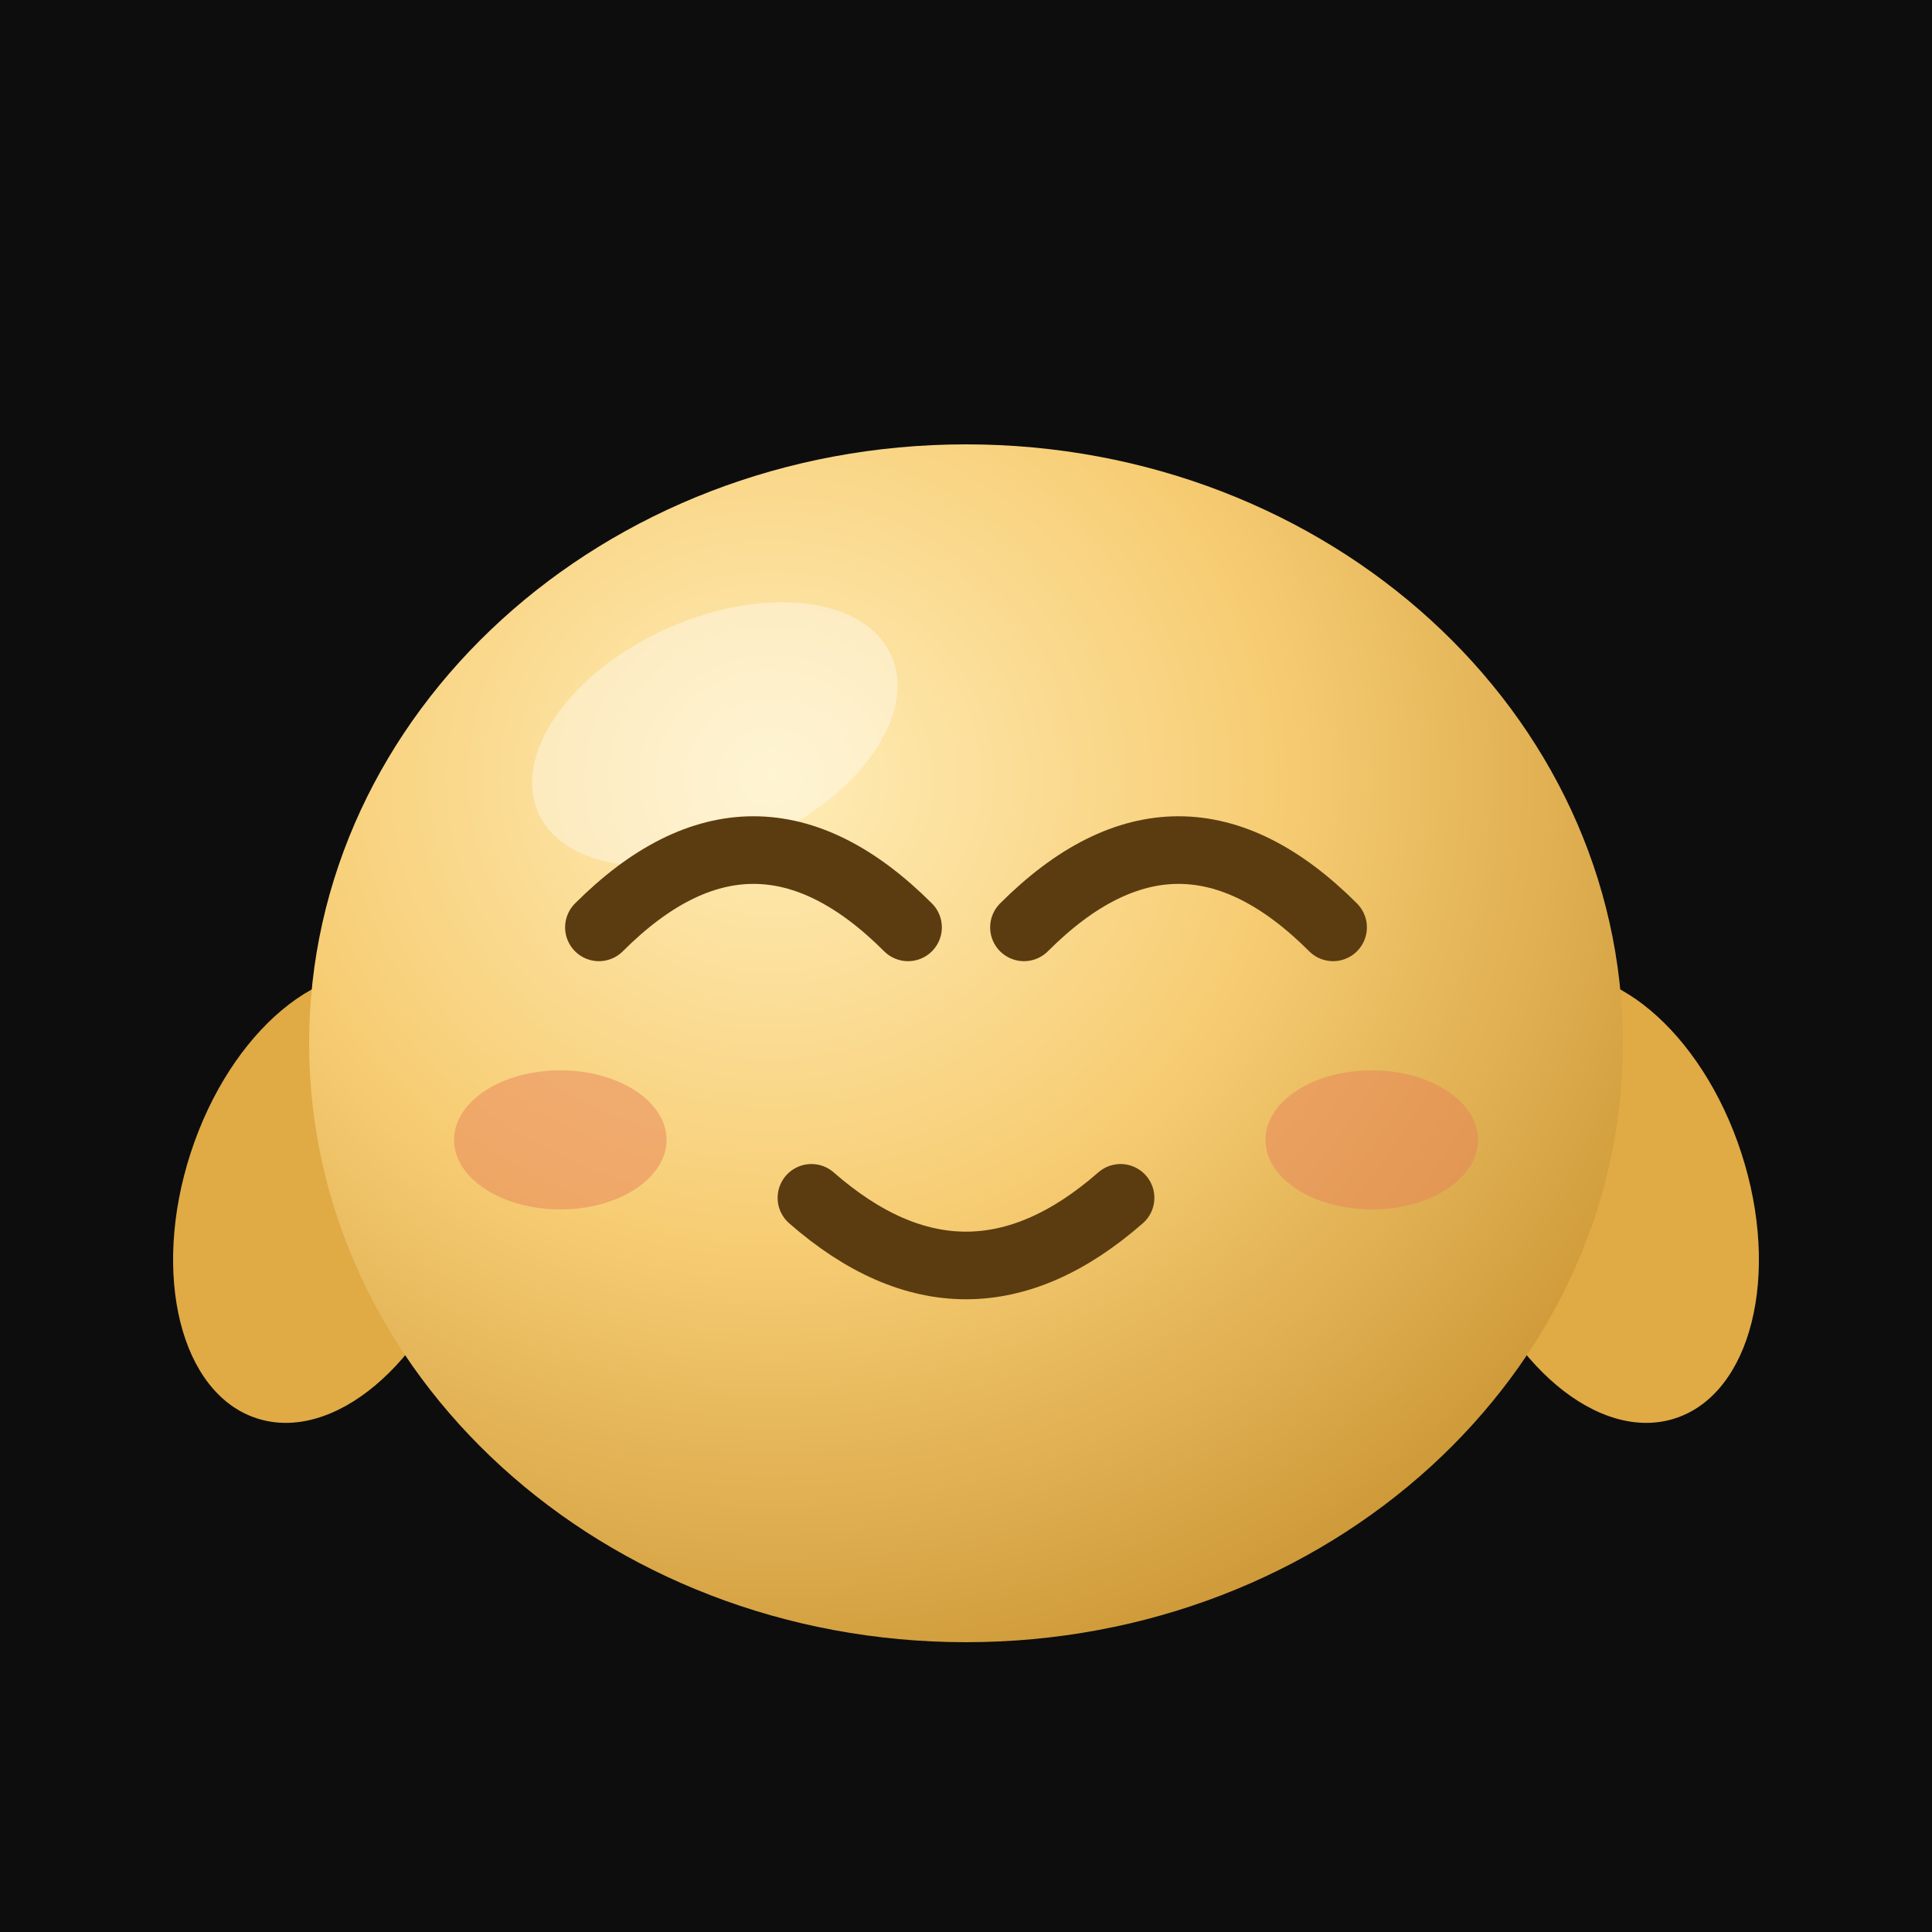
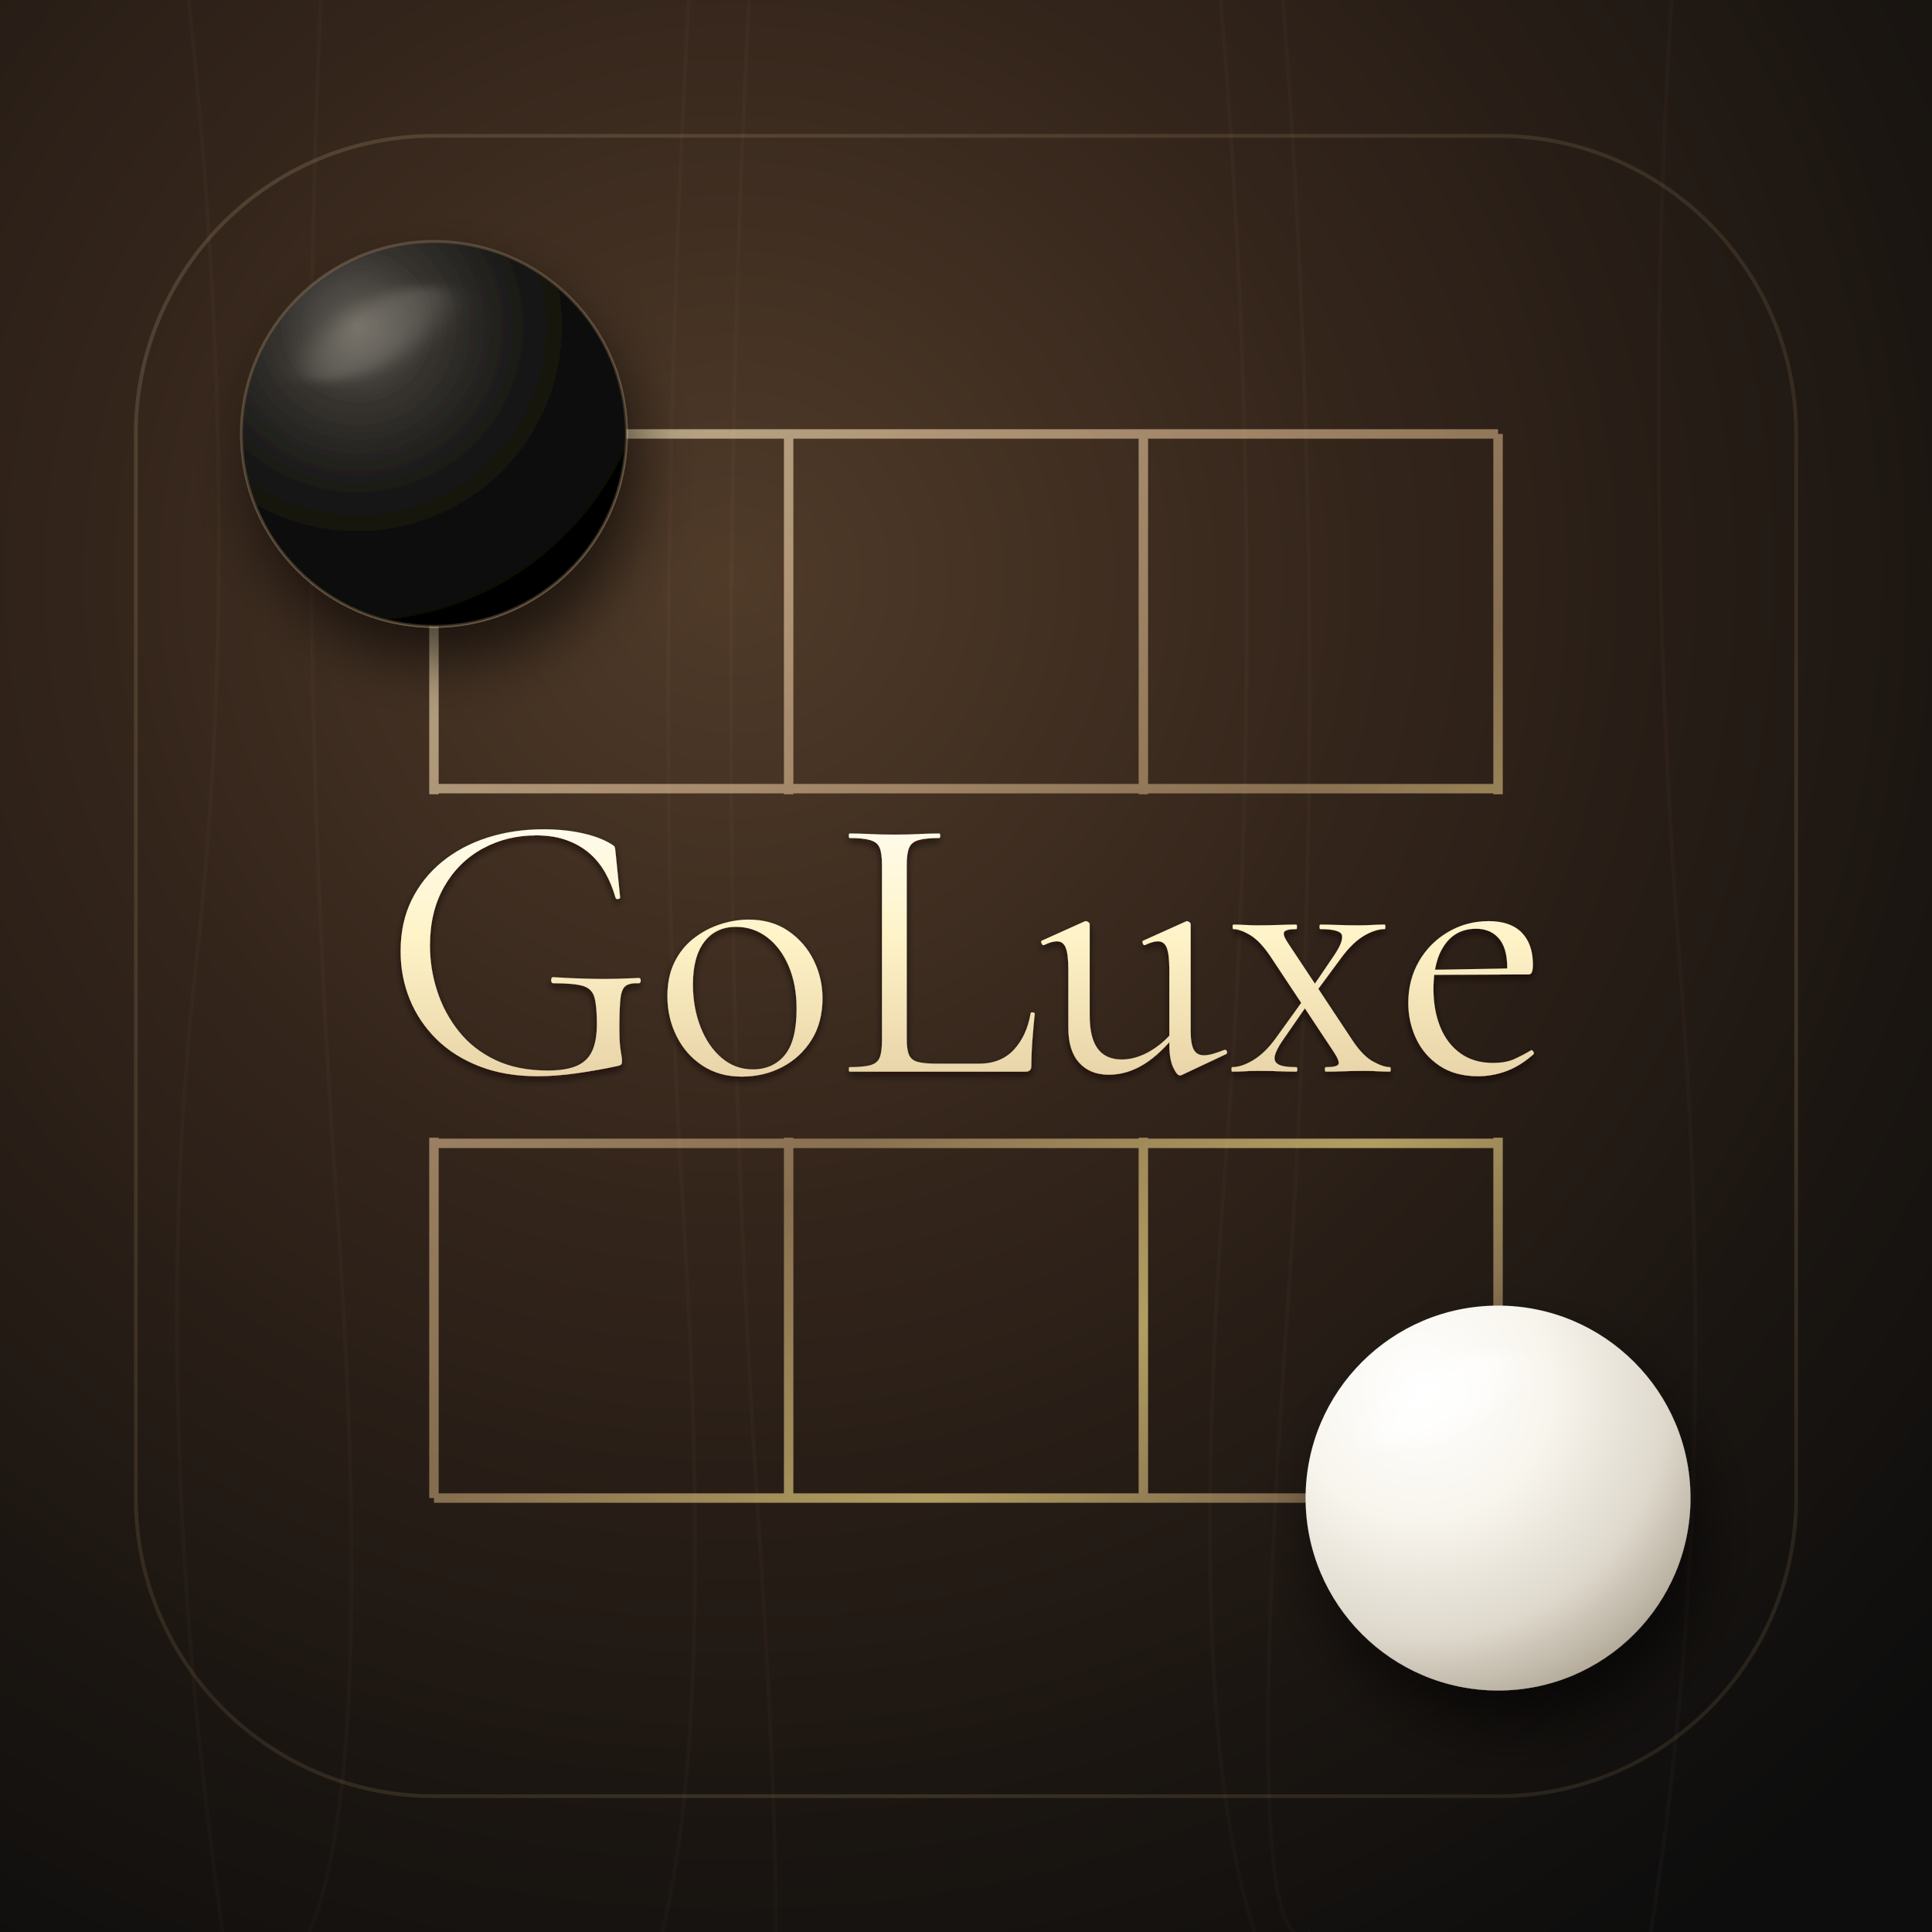
- <svg xmlns="http://www.w3.org/2000/svg" width="1024" height="1024" viewBox="0 0 100 100">
-   <rect width="100" height="100" fill="#0d0d0d" />
+ <svg xmlns="http://www.w3.org/2000/svg" width="1024" height="1024" viewBox="0 0 1024 1024">
  <defs>
-     <radialGradient id="ishi-body" cx="35%" cy="28%" r="85%">
-       <stop offset="0%" stop-color="#ffedb8" />
-       <stop offset="45%" stop-color="#f7cd74" />
-       <stop offset="100%" stop-color="#c68f2c" />
+     <radialGradient id="wood" cx=".38" cy=".3" r=".85">
+       <stop stop-color="#503b29" />
+       <stop offset=".38" stop-color="#34251b" />
+       <stop offset=".76" stop-color="#1a1511" />
+       <stop offset="1" stop-color="#0d0d0d" />
    </radialGradient>
+     <linearGradient id="gold" x1="0" y1="0" x2=".8" y2="1">
+       <stop stop-color="#fef3c7" />
+       <stop offset=".3" stop-color="#e3c19a" />
+       <stop offset=".6" stop-color="#b89a6f" />
+       <stop offset=".84" stop-color="#fde68a" />
+       <stop offset="1" stop-color="#b89a6f" />
+     </linearGradient>
+     <linearGradient id="letter-gold" x1="0" y1="0" x2="0" y2="1">
+       <stop stop-color="#fffbeb" />
+       <stop offset=".44" stop-color="#fef3c7" />
+       <stop offset="1" stop-color="#e8d4a8" />
+     </linearGradient>
+     <radialGradient id="black" cx=".3" cy=".22" r=".8">
+       <stop stop-color="#615d56" />
+       <stop offset=".25" stop-color="#36332f" />
+       <stop offset=".6" stop-color="#141412" />
+       <stop offset="1" stop-color="#050505" />
+     </radialGradient>
+     <radialGradient id="white" cx=".3" cy=".22" r=".85">
+       <stop stop-color="#ffffff" />
+       <stop offset=".4" stop-color="#f8f5ed" />
+       <stop offset=".76" stop-color="#ded8cc" />
+       <stop offset="1" stop-color="#b3aa99" />
+     </radialGradient>
+     <mask id="grid-clear-title">
+       <rect width="1024" height="1024" fill="white" />
+       <rect x="160" y="421" width="704" height="182" fill="black" />
+     </mask>
+     <filter id="stone-shadow" x="-50%" y="-50%" width="200%" height="200%">
+       <feDropShadow dx="6" dy="18" stdDeviation="16" flood-color="#000000" flood-opacity=".6" />
+     </filter>
+     <filter id="text-shadow" x="-10%" y="-30%" width="120%" height="160%">
+       <feDropShadow dx="0" dy="2" stdDeviation="2" flood-color="#090604" flood-opacity=".65" />
+     </filter>
+     <filter id="sheen">
+       <feGaussianBlur stdDeviation="6" />
+     </filter>
  </defs>
-   <ellipse cx="17" cy="62" rx="7.5" ry="12" fill="#e0aa45" transform="rotate(18 17 62)" />
-   <ellipse cx="83" cy="62" rx="7.5" ry="12" fill="#e0aa45" transform="rotate(-18 83 62)" />
-   <ellipse cx="50" cy="54" rx="34" ry="31" fill="url(#ishi-body)" />
-   <ellipse cx="37" cy="38" rx="10" ry="6" fill="#fff" opacity=".38" transform="rotate(-24 37 38)" />
-   <g stroke="#5a3c10" stroke-width="3.5" fill="none" stroke-linecap="round">
-     <path d="M31 48 q8 -8 16 0" />
-     <path d="M53 48 q8 -8 16 0" />
-     <path d="M42 62 q8 7 16 0" />
+   <rect width="1024" height="1024" fill="url(#wood)" />
+   <g fill="none" stroke="#d0a879" stroke-opacity=".035" stroke-width="2">
+     <path d="M100 0 Q130 280 104 510 T118 1024 M170 0 Q156 320 178 630 T164 1024 M365 0 Q345 370 362 640 T351 1024 M647 0 Q673 310 650 610 T665 1024 M886 0 Q870 250 891 520 T875 1024 M397 0 Q376 410 401 790 T389 1024 M680 0 Q707 350 682 700 T695 1024" />
  </g>
-   <ellipse cx="29" cy="59" rx="5.5" ry="3.6" fill="#e8825a" opacity=".5" />
-   <ellipse cx="71" cy="59" rx="5.5" ry="3.6" fill="#e8825a" opacity=".5" />
+   <rect x="72" y="72" width="880" height="880" rx="158" fill="none" stroke="url(#gold)" stroke-width="2" opacity=".14" />
+   <g stroke="url(#gold)" stroke-width="5" stroke-linecap="butt" opacity=".64" mask="url(#grid-clear-title)">
+     <path d="M230 230H794 M230 418H794 M230 606H794 M230 794H794 M230 230V794 M418 230V794 M606 230V794 M794 230V794" fill="none" />
+   </g>
+   <g filter="url(#stone-shadow)">
+     <circle cx="230" cy="230" r="102" fill="url(#black)" stroke="#bca47b" stroke-opacity=".26" stroke-width="1.5" />
+     <circle cx="794" cy="794" r="102" fill="url(#white)" />
+   </g>
+   <ellipse cx="199" cy="177" rx="43" ry="16" transform="rotate(-30 199 177)" fill="#fff9e9" opacity=".15" filter="url(#sheen)" />
+   <ellipse cx="764" cy="742" rx="43" ry="16" transform="rotate(-30 764 742)" fill="#ffffff" opacity=".55" filter="url(#sheen)" />
+   <path d="M284.851 570.424Q267.681 570.424 254.147 565.172Q240.613 559.92 231.321 550.729Q222.029 541.538 217.181 529.62Q212.333 517.702 212.333 504.168Q212.333 489.018 218.09 477.201Q223.847 465.384 234.149 456.9Q244.451 448.416 258.288 443.972Q272.125 439.528 288.083 439.528Q298.991 439.528 308.384 441.548Q317.777 443.568 324.039 447.406Q325.453 448.214 325.756 448.82Q326.059 449.426 326.261 451.85L328.685 475.686Q328.685 476.292 327.675 476.494Q326.665 476.696 326.261 475.888Q324.241 468.616 320.807 462.556Q317.373 456.496 312.323 452.153Q307.273 447.81 300.304 445.285Q293.335 442.76 284.245 442.76Q268.489 442.76 255.662 449.83Q242.835 456.9 235.361 470.03Q227.887 483.16 227.887 501.138Q227.887 513.46 231.725 525.277Q235.563 537.094 243.239 546.689Q250.915 556.284 262.631 561.839Q274.347 567.394 290.305 567.394Q299.799 567.394 305.556 564.97Q311.313 562.546 313.838 557.092Q316.363 551.638 316.363 542.75Q316.363 533.054 315.05 528.509Q313.737 523.964 308.99 522.55Q304.243 521.136 293.335 521.136Q292.123 521.136 292.123 519.52Q292.123 517.904 293.133 517.904Q306.061 518.712 316.565 518.813Q327.069 518.914 338.583 518.308Q339.593 518.308 339.593 519.722Q339.593 521.136 338.583 521.136Q333.937 520.934 331.715 522.449Q329.493 523.964 328.887 529.014Q328.281 534.064 328.281 544.77Q328.281 551.436 328.685 554.668Q329.089 557.9 329.392 559.415Q329.695 560.93 329.695 562.546Q329.695 563.758 329.291 564.162Q328.887 564.566 327.473 564.97Q317.171 567.192 305.96 568.808Q294.749 570.424 284.851 570.424ZM393.123 570.626Q381.205 570.626 372.317 564.768Q363.429 558.91 358.581 549.113Q353.733 539.316 353.733 528.004Q353.733 517.5 357.571 509.824Q361.409 502.148 367.873 497.199Q374.337 492.25 381.912 489.826Q389.487 487.402 396.759 487.402Q409.081 487.402 417.868 493.462Q426.655 499.522 431.301 509.016Q435.947 518.51 435.947 529.014Q435.947 541.942 430.089 551.234Q424.231 560.526 414.535 565.576Q404.839 570.626 393.123 570.626ZM398.981 566.788Q409.687 566.788 415.949 559.213Q422.211 551.638 422.211 534.67Q422.211 521.944 418.07 512.147Q413.929 502.35 406.657 496.795Q399.385 491.24 390.093 491.24Q379.387 491.24 373.327 499.118Q367.267 506.996 367.267 521.742Q367.267 534.064 371.307 544.366Q375.347 554.668 382.518 560.728Q389.689 566.788 398.981 566.788ZM480.589 458.314V550.83Q480.589 556.284 481.801 559.112Q483.013 561.94 486.548 562.849Q490.083 563.758 496.749 563.758H518.767Q530.483 563.758 537.351 556.385Q544.219 549.012 546.239 537.094Q546.239 536.488 547.35 536.589Q548.461 536.69 548.461 537.296Q547.855 542.75 547.249 550.527Q546.643 558.304 546.643 564.97Q546.643 568.0 543.613 568.0H450.289Q449.885 568.0 449.885 566.788Q449.885 565.576 450.289 565.576Q457.561 565.576 461.298 564.566Q465.035 563.556 466.247 560.526Q467.459 557.496 467.459 551.638V458.112Q467.459 452.254 466.247 449.325Q465.035 446.396 461.298 445.285Q457.561 444.174 450.289 444.174Q449.885 444.174 449.885 442.962Q449.885 441.75 450.289 441.75Q455.137 441.75 461.197 442.053Q467.257 442.356 473.923 442.356Q480.993 442.356 487.053 442.053Q493.113 441.75 497.759 441.75Q498.365 441.75 498.365 442.962Q498.365 444.174 497.759 444.174Q490.487 444.174 486.75 445.285Q483.013 446.396 481.801 449.426Q480.589 452.456 480.589 458.314ZM587.649 569.616Q577.751 569.616 571.994 563.253Q566.237 556.89 566.237 544.77V513.864Q566.237 505.986 564.924 502.451Q563.611 498.916 560.177 498.916Q557.349 498.916 553.309 500.936Q552.501 501.138 551.996 499.926Q551.491 498.714 552.299 498.512L574.721 488.412Q575.125 488.21 575.529 488.21Q576.135 488.21 576.842 488.715Q577.549 489.22 577.549 489.826V538.104Q577.549 550.022 581.791 555.779Q586.033 561.536 594.517 561.536Q602.193 561.536 609.97 556.89Q617.747 552.244 623.605 544.366L624.615 546.588Q615.323 558.506 606.334 564.061Q597.345 569.616 587.649 569.616ZM631.079 489.826V546.386Q631.079 553.254 632.695 556.284Q634.311 559.314 638.149 559.314Q640.169 559.314 642.694 558.607Q645.219 557.9 648.855 556.486Q649.865 556.082 650.269 557.193Q650.673 558.304 649.865 558.708L626.231 569.818Q625.827 570.02 625.423 570.02Q623.807 570.02 621.787 565.677Q619.767 561.334 619.767 553.254V513.864Q619.767 505.986 618.454 502.451Q617.141 498.916 613.707 498.916Q610.879 498.916 606.839 500.936Q606.031 501.138 605.627 499.926Q605.223 498.714 606.031 498.512L628.453 488.412Q628.857 488.21 629.059 488.21Q629.665 488.21 630.372 488.715Q631.079 489.22 631.079 489.826ZM702.789 568.0Q702.183 568.0 702.183 566.788Q702.183 565.576 702.789 565.576Q708.849 565.576 709.455 563.96Q710.061 562.344 707.031 557.698L673.297 506.794Q667.843 498.714 662.591 495.583Q657.339 492.452 653.703 492.452Q653.299 492.452 653.299 491.24Q653.299 490.028 653.703 490.028Q656.733 490.028 659.965 490.23Q663.197 490.432 666.227 490.432Q672.893 490.432 677.943 490.23Q682.993 490.028 687.033 490.028Q687.437 490.028 687.437 491.24Q687.437 492.452 687.033 492.452Q681.377 492.452 680.569 494.068Q679.761 495.684 682.993 500.33L716.727 551.234Q722.181 559.516 727.635 562.546Q733.089 565.576 736.725 565.576Q737.129 565.576 737.129 566.788Q737.129 568.0 736.725 568.0Q733.695 568.0 730.261 567.798Q726.827 567.596 723.797 567.596Q716.929 567.596 711.98 567.798Q707.031 568.0 702.789 568.0ZM653.097 568.0Q652.693 568.0 652.693 566.788Q652.693 565.576 653.097 565.576Q658.147 565.576 664.308 561.839Q670.469 558.102 675.923 550.628L692.083 528.206L694.507 530.226L679.559 551.84Q676.529 556.284 675.721 559.415Q674.913 562.546 677.438 564.061Q679.963 565.576 687.033 565.576Q687.639 565.576 687.639 566.788Q687.639 568.0 687.033 568.0Q682.387 568.0 678.044 567.798Q673.701 567.596 666.833 567.596Q662.389 567.596 659.662 567.798Q656.935 568.0 653.097 568.0ZM695.113 529.014 693.093 526.994 707.233 506.188Q712.081 498.916 711.273 495.684Q710.465 492.452 699.759 492.452Q699.355 492.452 699.355 491.24Q699.355 490.028 699.759 490.028Q704.607 490.028 708.95 490.23Q713.293 490.432 720.161 490.432Q724.605 490.432 727.332 490.23Q730.059 490.028 733.897 490.028Q734.301 490.028 734.301 491.24Q734.301 492.452 733.897 492.452Q728.847 492.452 722.888 495.987Q716.929 499.522 711.071 507.4ZM783.387 570.424Q771.267 570.424 762.985 564.869Q754.703 559.314 750.562 550.426Q746.421 541.538 746.421 531.64Q746.421 519.318 752.077 509.521Q757.733 499.724 767.53 493.967Q777.327 488.21 789.043 488.21Q800.557 488.21 806.516 494.27Q812.475 500.33 812.475 511.238Q812.475 513.864 811.97 515.177Q811.465 516.49 810.051 516.49H798.739Q799.547 504.168 795.103 498.209Q790.659 492.25 782.377 492.25Q771.671 492.25 765.712 500.734Q759.753 509.218 759.753 523.964Q759.753 535.478 763.389 544.366Q767.025 553.254 774.095 558.304Q781.165 563.354 791.265 563.354Q798.133 563.354 802.577 561.334Q807.021 559.314 811.465 556.688Q811.869 556.284 812.576 557.193Q813.283 558.102 812.879 558.708Q805.809 564.97 798.436 567.697Q791.063 570.424 783.387 570.424ZM756.117 516.692 755.915 514.066 801.769 513.258V516.49Z" fill="url(#letter-gold)" filter="url(#text-shadow)" />
</svg>
